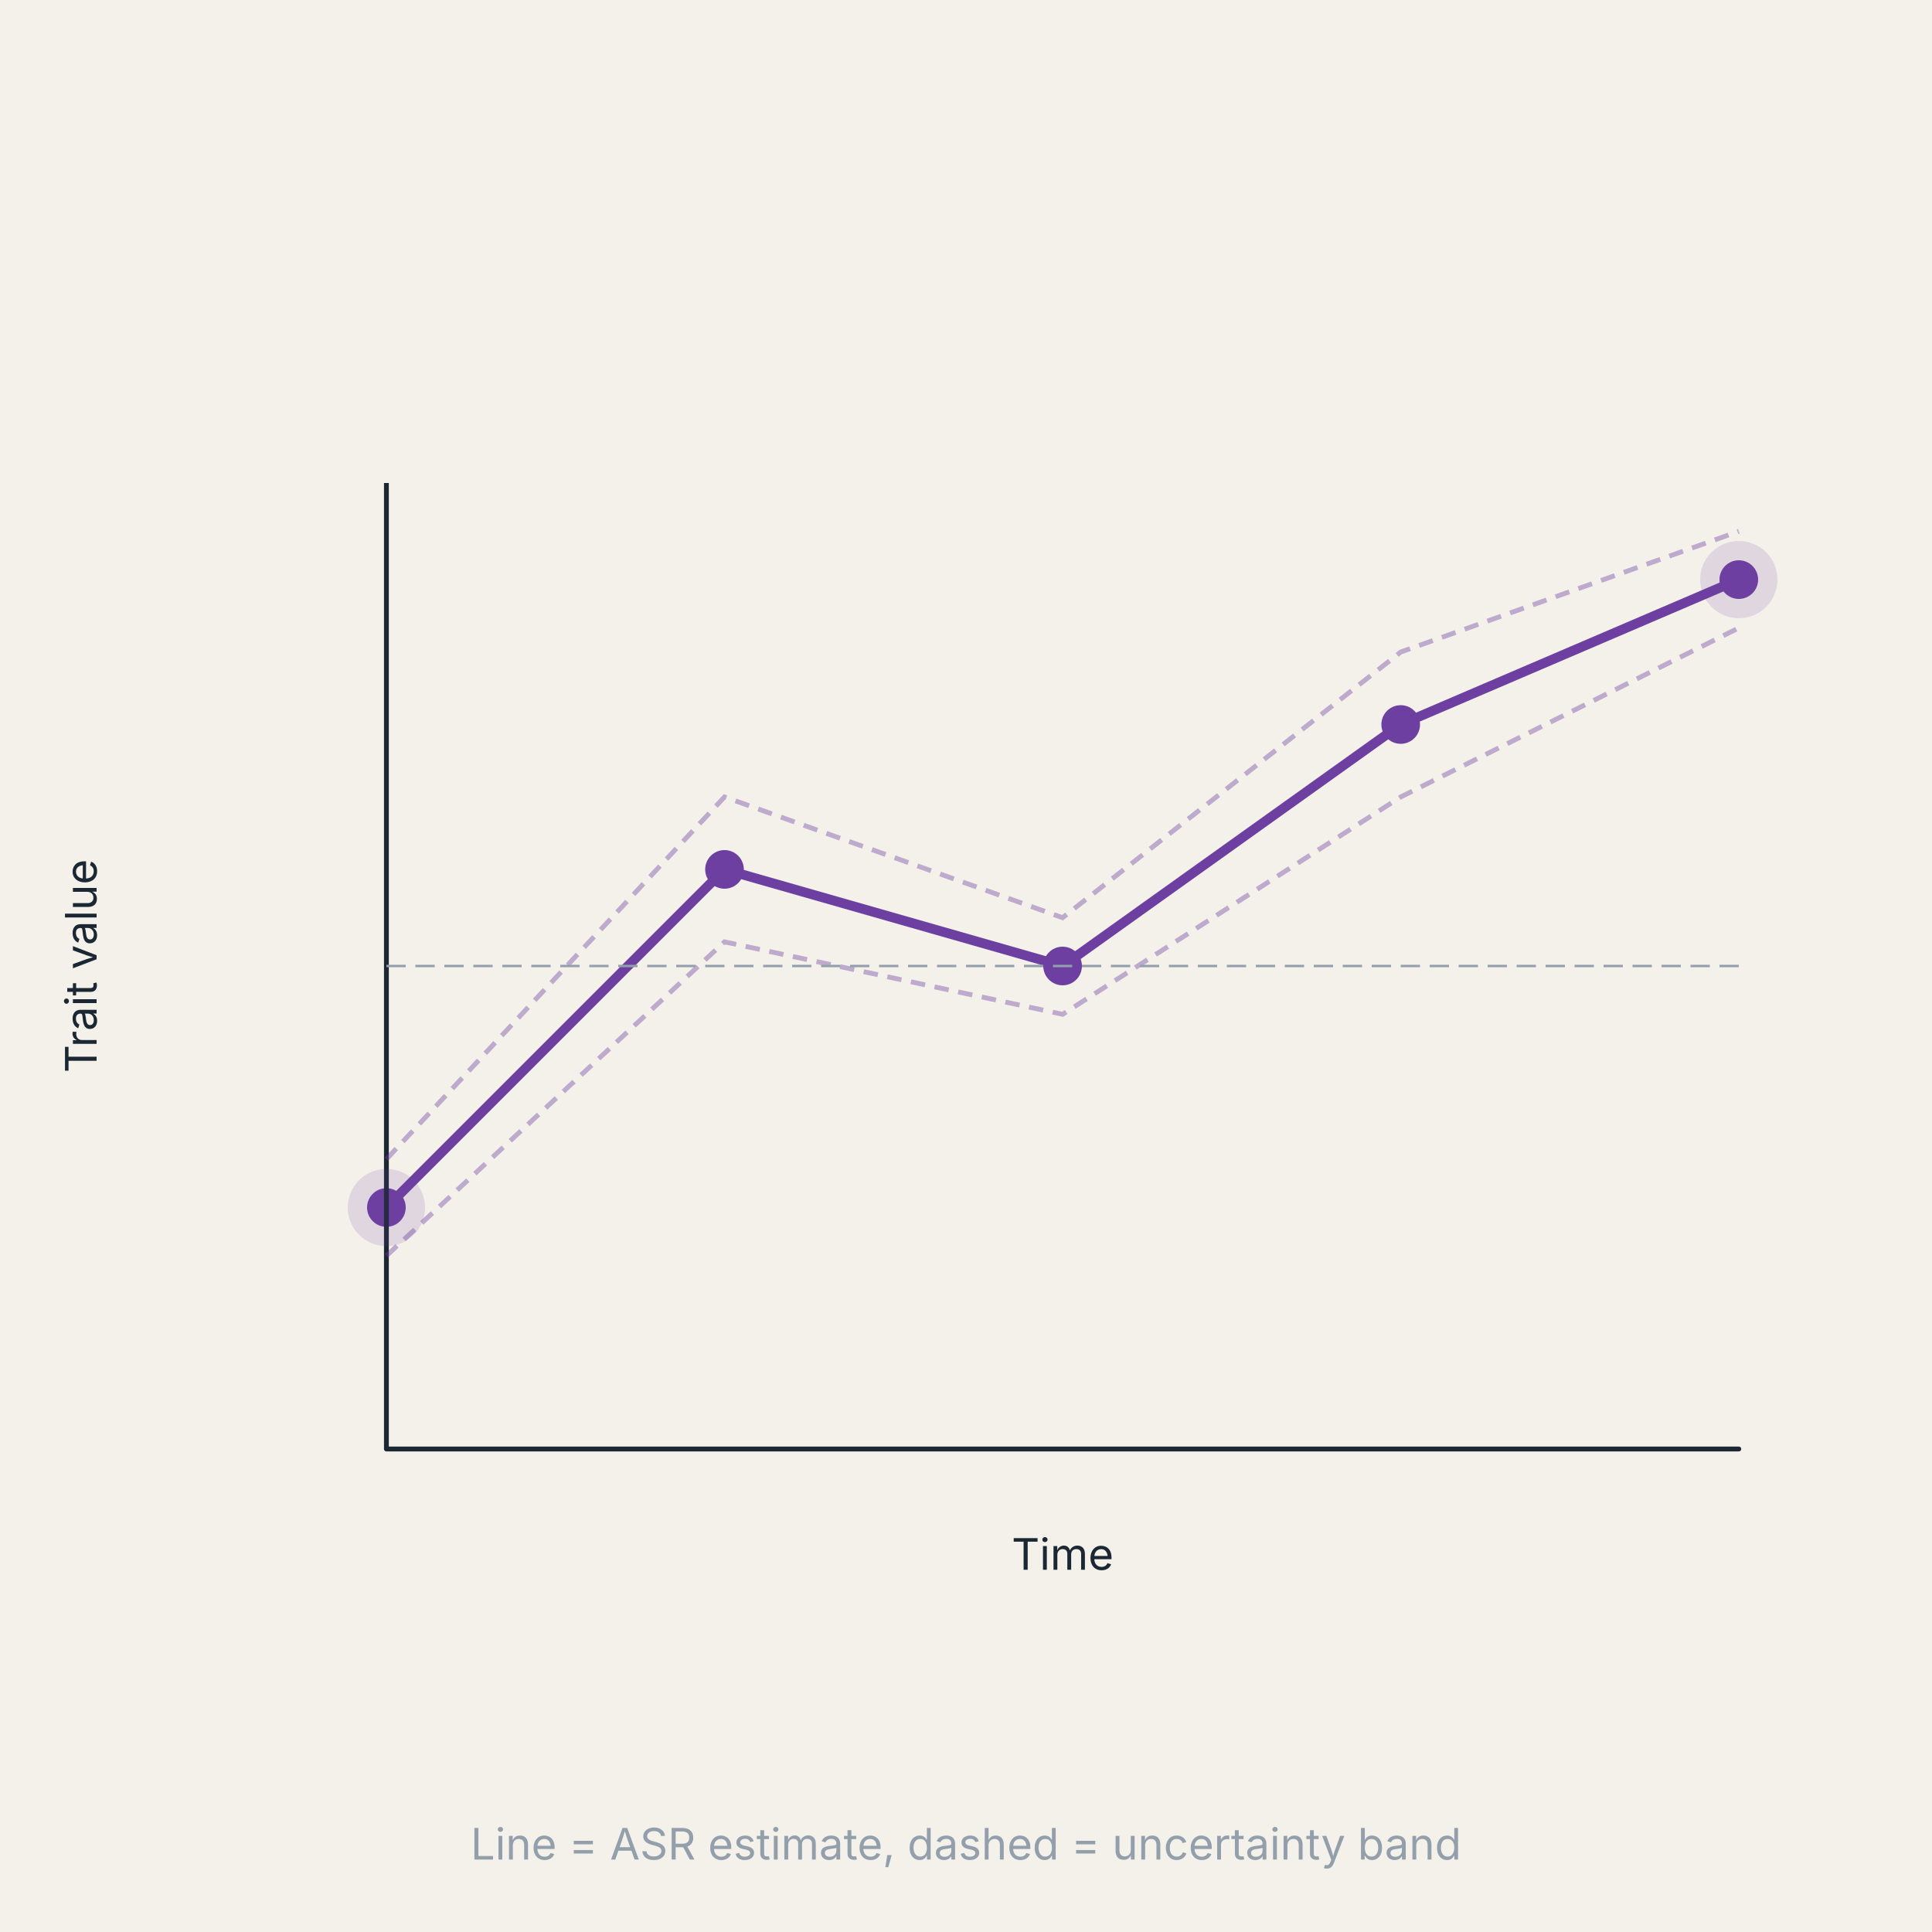
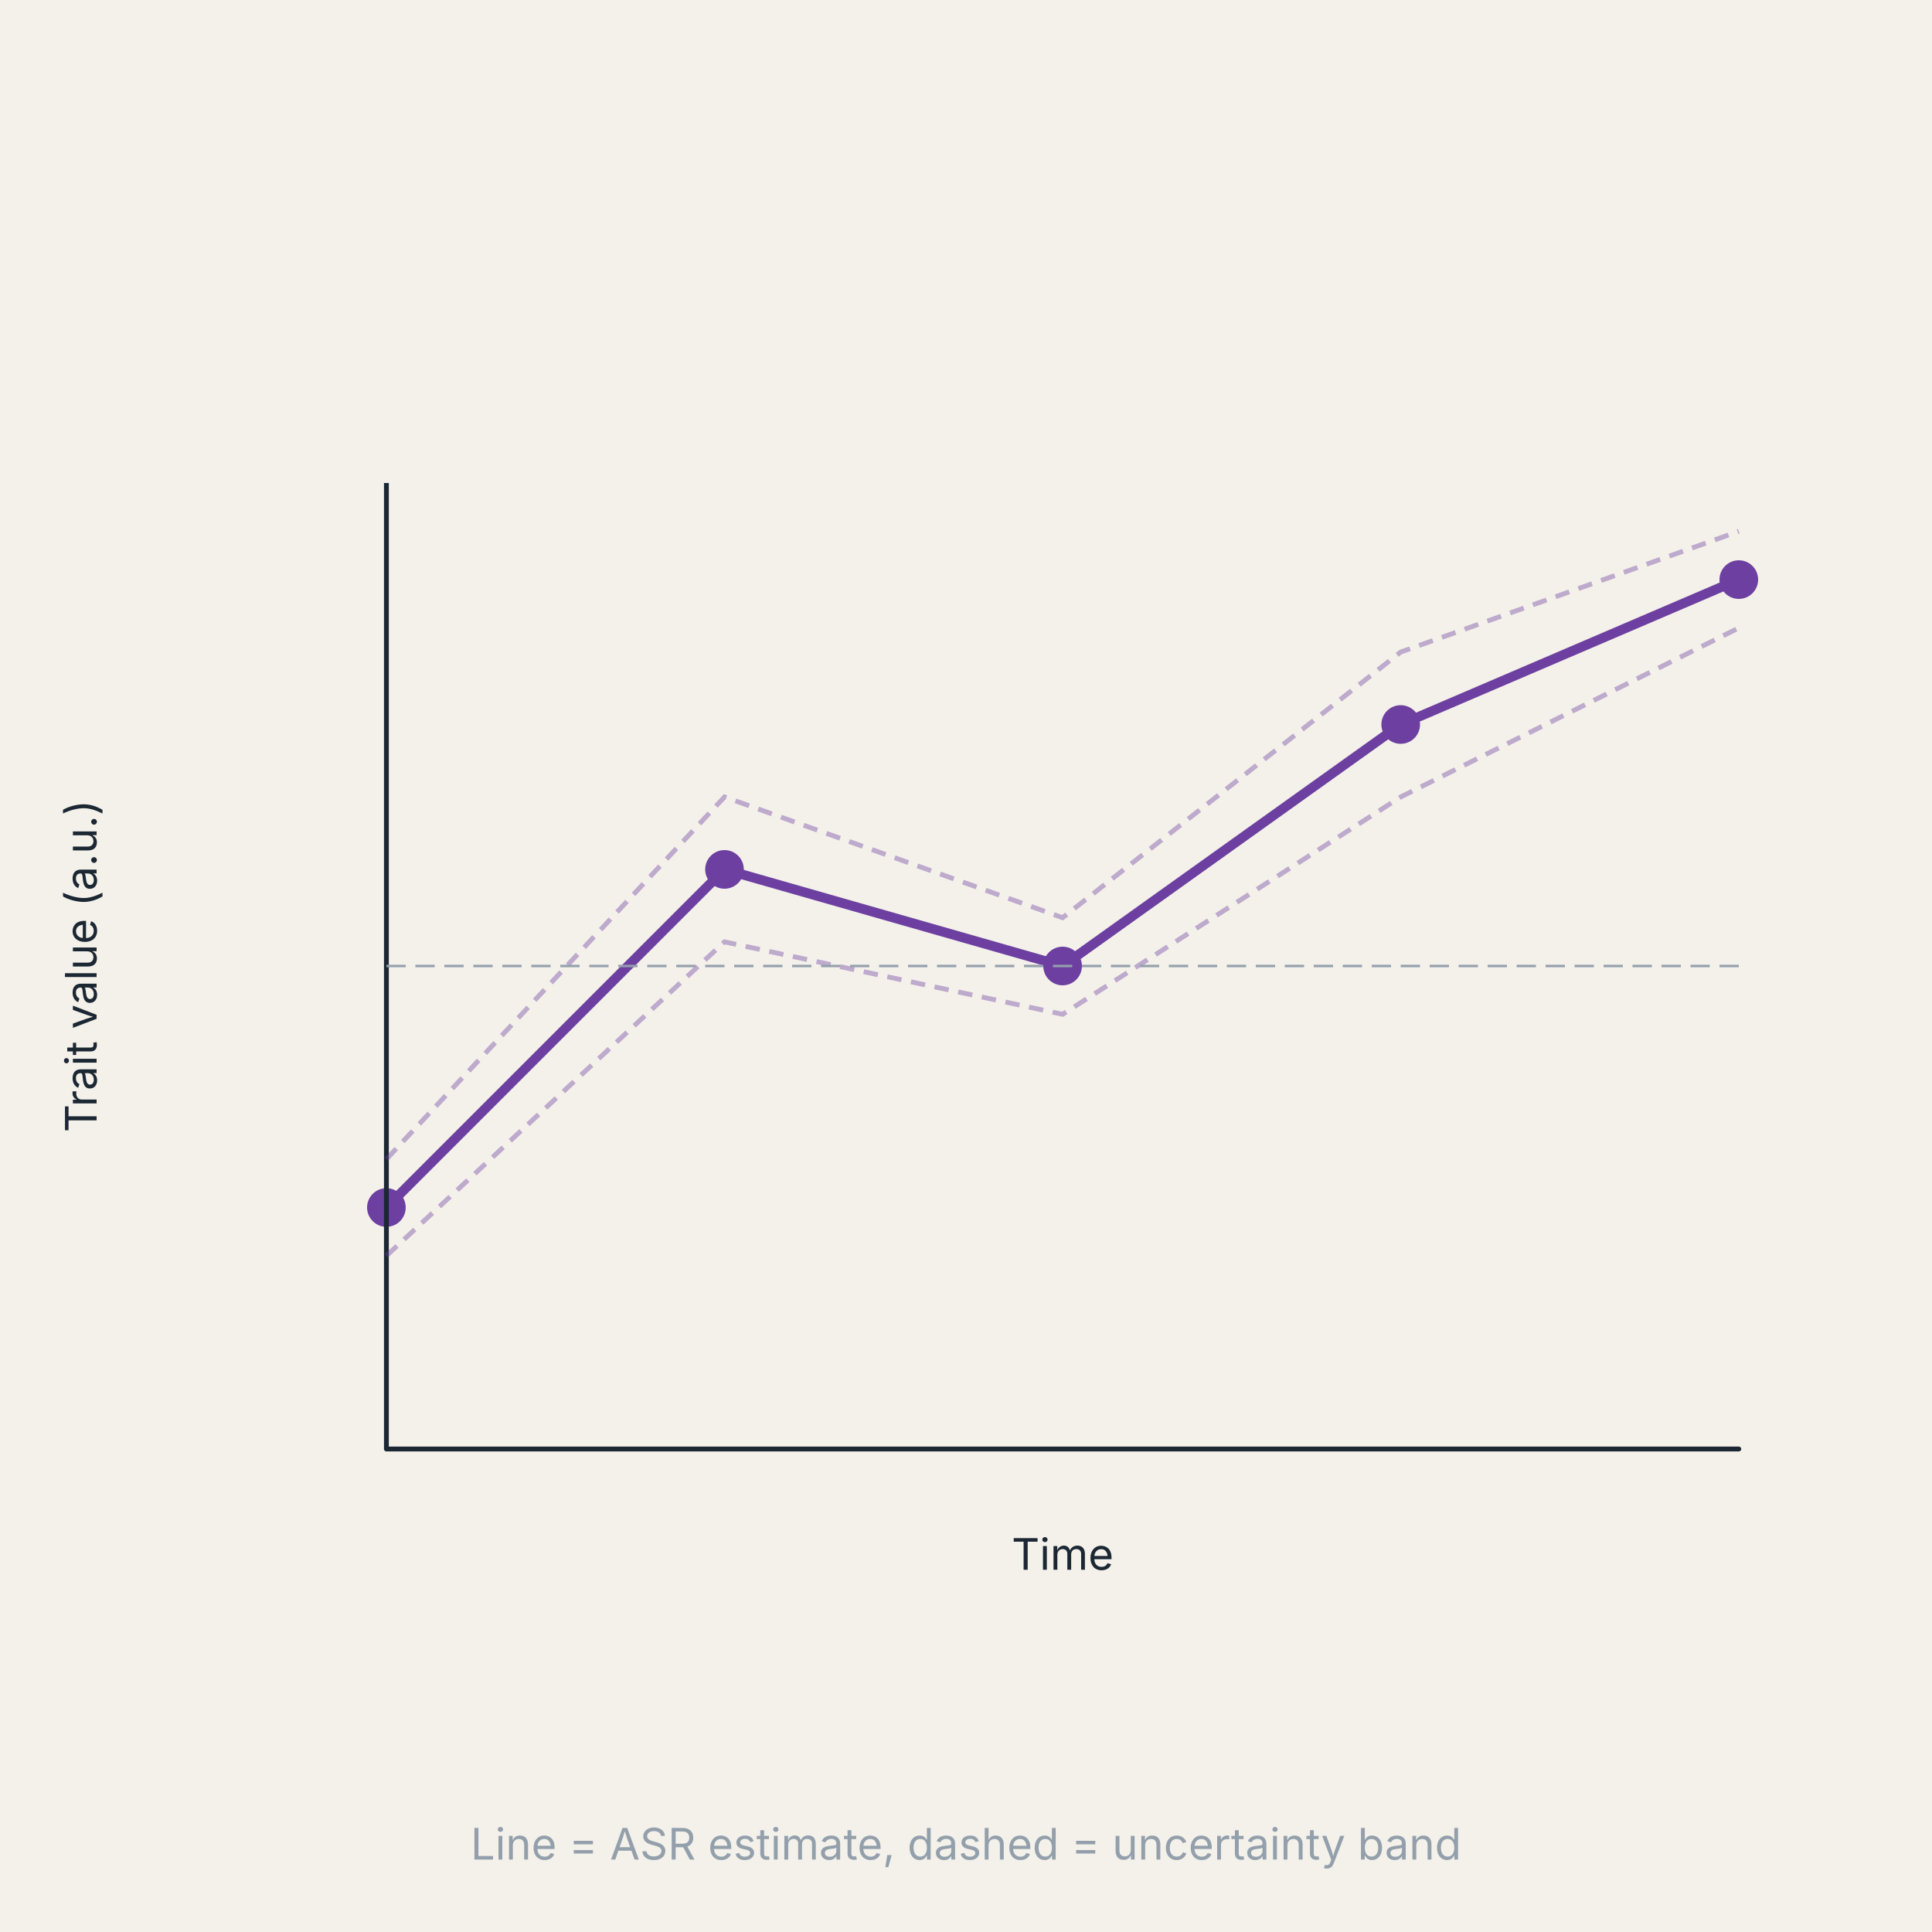
<svg xmlns="http://www.w3.org/2000/svg" viewBox="0 0 400 400" width="400" height="400" role="img" aria-labelledby="t-34 d-34" class="pp-diagram pp-tree-decor" data-license="CC-BY-4.0" data-copyright="ZengZichao">
  <rect x="0" y="0" width="400" height="400" fill="#F4F1EA" data-pp="bg" />
  <g data-name="asr-continuous">
    <path d="M 80 250 L 150 180 L 220 200 L 290 150 L 360 120" fill="none" stroke="#6C3FA0" stroke-width="2" data-pp="gene" stroke-linecap="round" />
    <circle cx="80" cy="250" r="4" fill="#6C3FA0" data-pp="gene" />
    <circle cx="150" cy="180" r="4" fill="#6C3FA0" data-pp="gene" />
    <circle cx="220" cy="200" r="4" fill="#6C3FA0" data-pp="gene" />
    <circle cx="290" cy="150" r="4" fill="#6C3FA0" data-pp="gene" />
    <circle cx="360" cy="120" r="4" fill="#6C3FA0" data-pp="gene" />
  </g>
  <g data-name="annotation">
    <line x1="80" y1="300" x2="360" y2="300" stroke="#1B2733" stroke-width="1" data-pp="ink" stroke-linecap="round" />
    <line x1="80" y1="100" x2="80" y2="300" stroke="#1B2733" stroke-width="1" data-pp="ink" />
    <path d="M 80 260 L 150 195 L 220 210 L 290 165 L 360 130" fill="none" stroke="#6C3FA0" stroke-width="1" data-pp="gene" stroke-dasharray="3 2" stroke-opacity="0.4" />
    <path d="M 80 240 L 150 165 L 220 190 L 290 135 L 360 110" fill="none" stroke="#6C3FA0" stroke-width="1" data-pp="gene" stroke-dasharray="3 2" stroke-opacity="0.4" />
-     <circle cx="80" cy="250" r="8" fill="#6C3FA0" fill-opacity="0.15" stroke="none" data-pp="gene" />
-     <circle cx="360" cy="120" r="8" fill="#6C3FA0" fill-opacity="0.15" stroke="none" data-pp="gene" />
    <line x1="80" y1="200" x2="360" y2="200" stroke="#93A0AC" stroke-width="0.5" data-pp="muted" stroke-dasharray="4 2" />
-     <text x="20" y="200" font-size="9" font-family="Inter,Helvetica,Arial,sans-serif" fill="#1B2733" data-pp="ink" text-anchor="middle" transform="rotate(-90 20 200)">Trait value</text>
+     <text x="20" y="200" font-size="9" font-family="Inter,Helvetica,Arial,sans-serif" fill="#1B2733" data-pp="ink" text-anchor="middle" transform="rotate(-90 20 200)">Trait value (a.u.)</text>
    <text x="220" y="325" font-size="9" font-family="Inter,Helvetica,Arial,sans-serif" fill="#1B2733" data-pp="ink" text-anchor="middle">Time</text>
    <text x="200" y="385" font-size="9" font-family="Inter,Helvetica,Arial,sans-serif" fill="#93A0AC" data-pp="muted" text-anchor="middle">Line = ASR estimate, dashed = uncertainty band</text>
  </g>
</svg>
